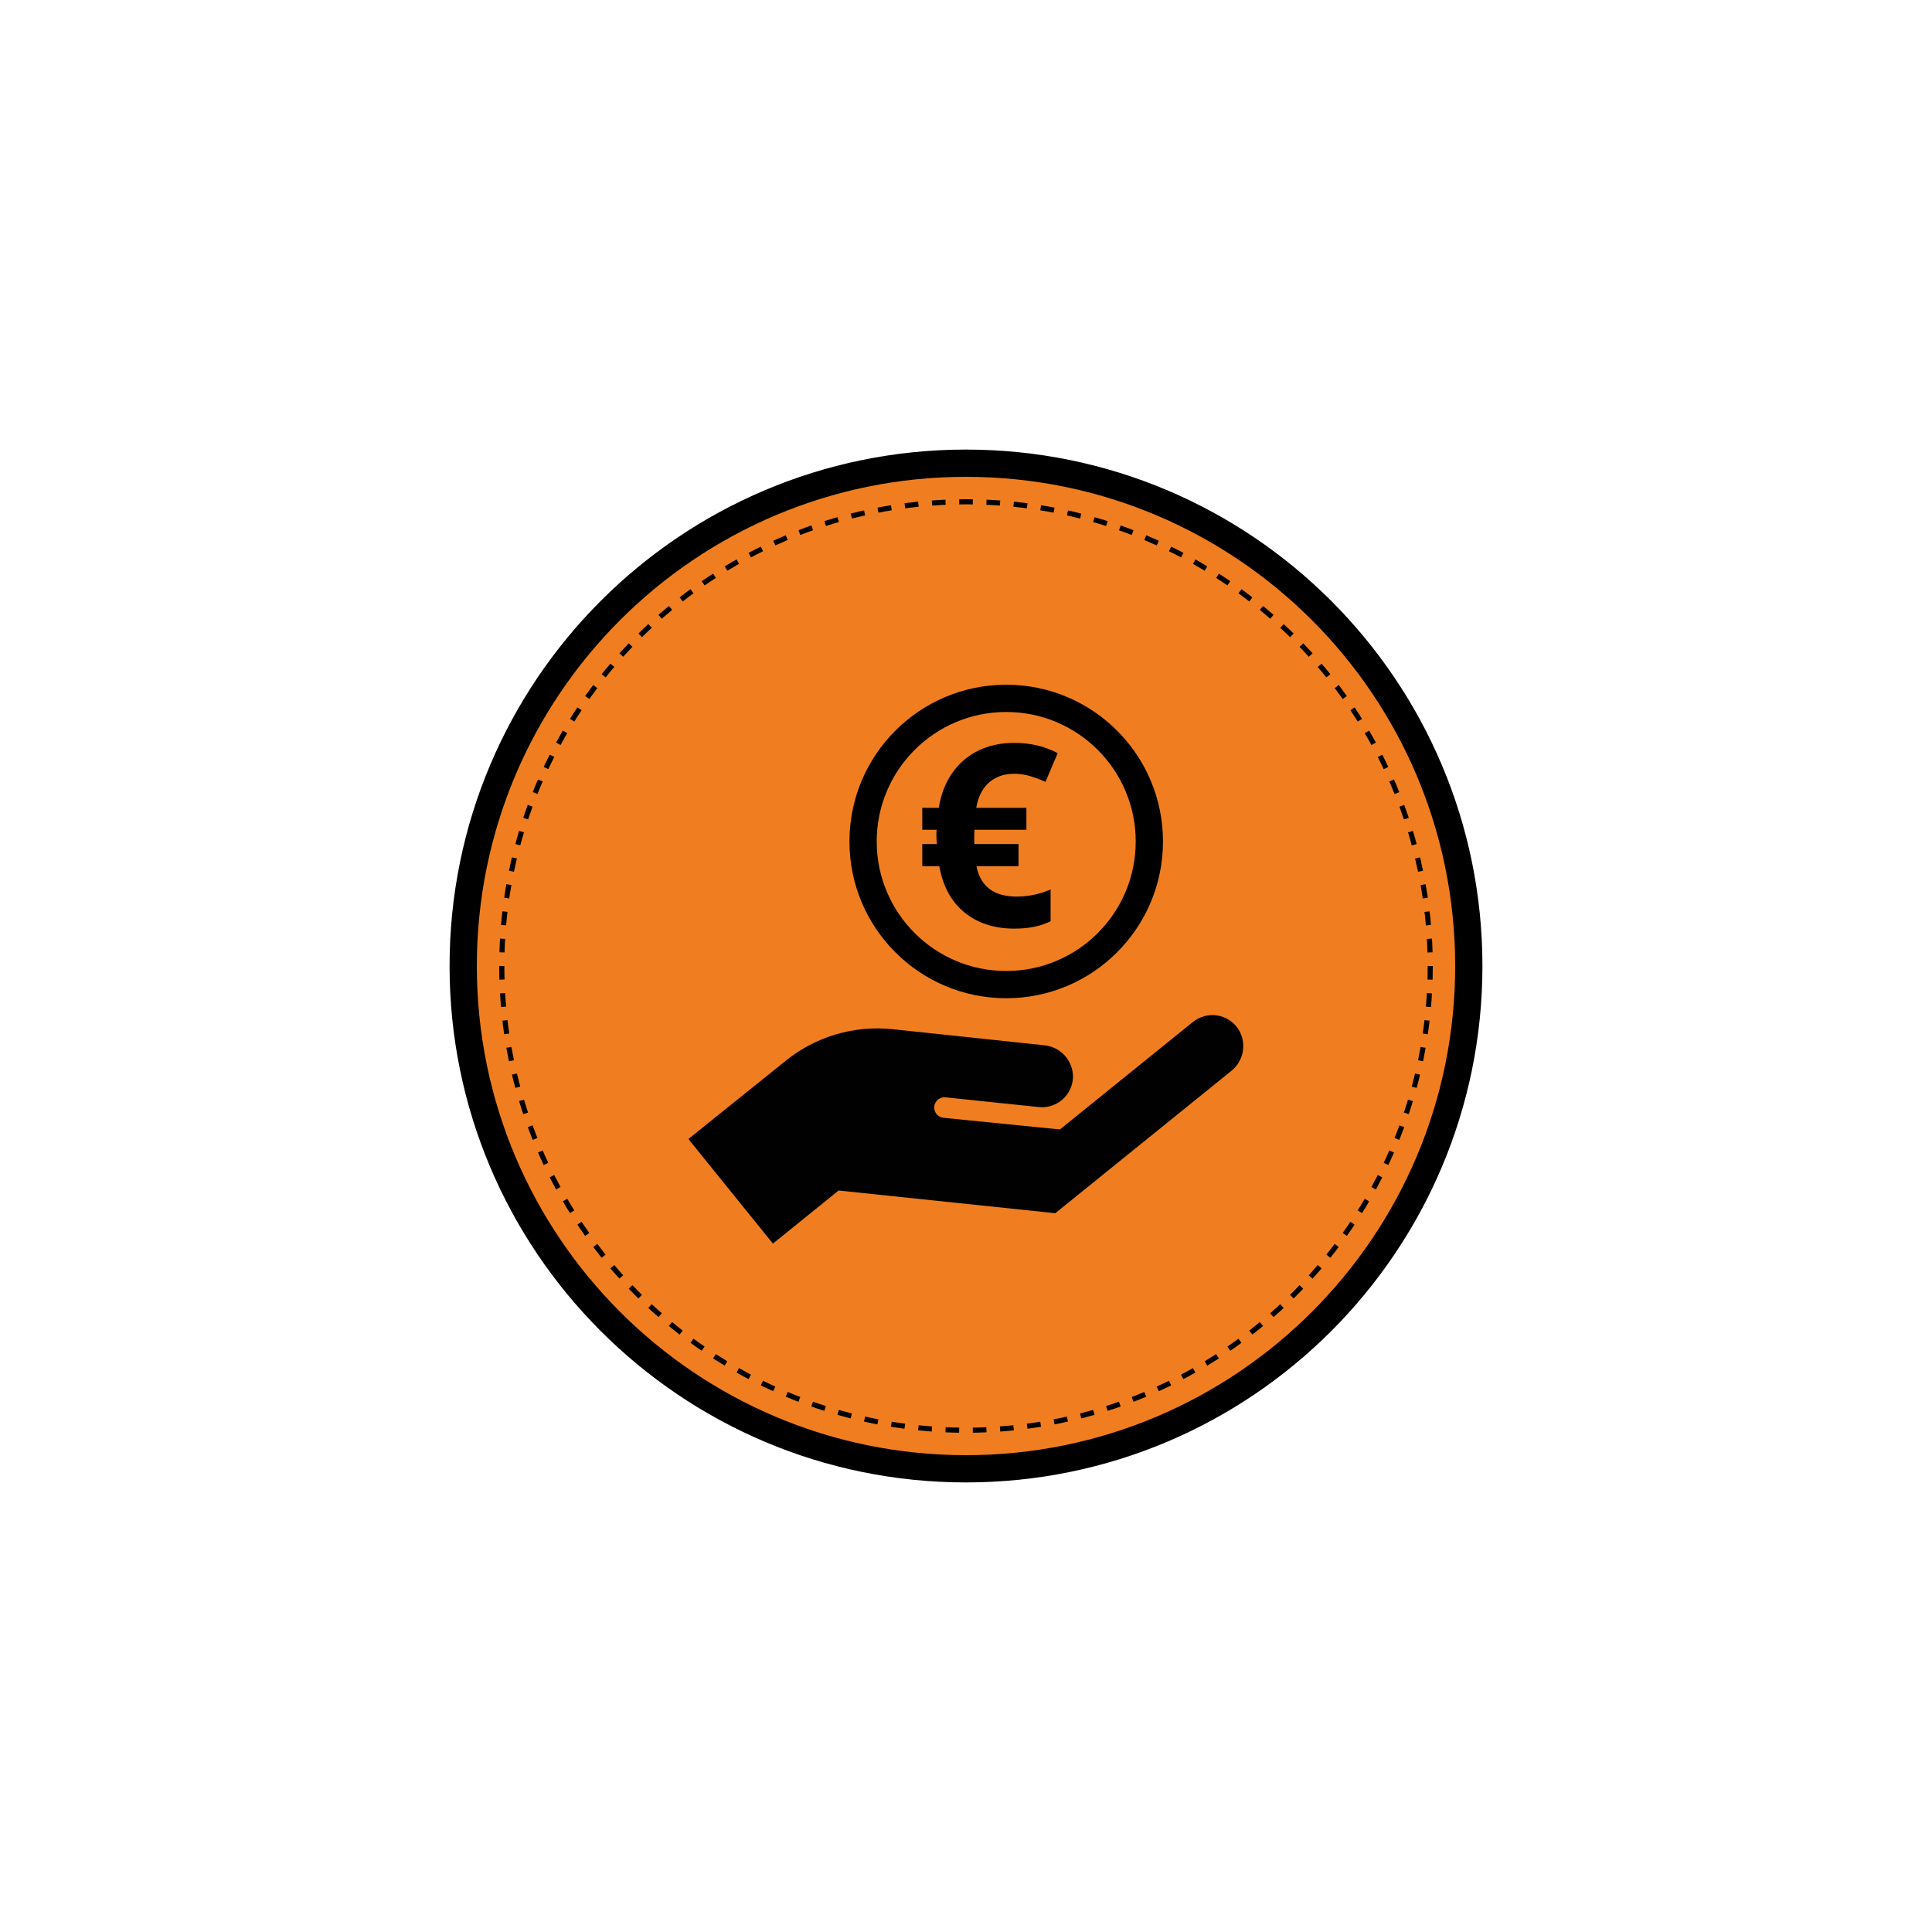
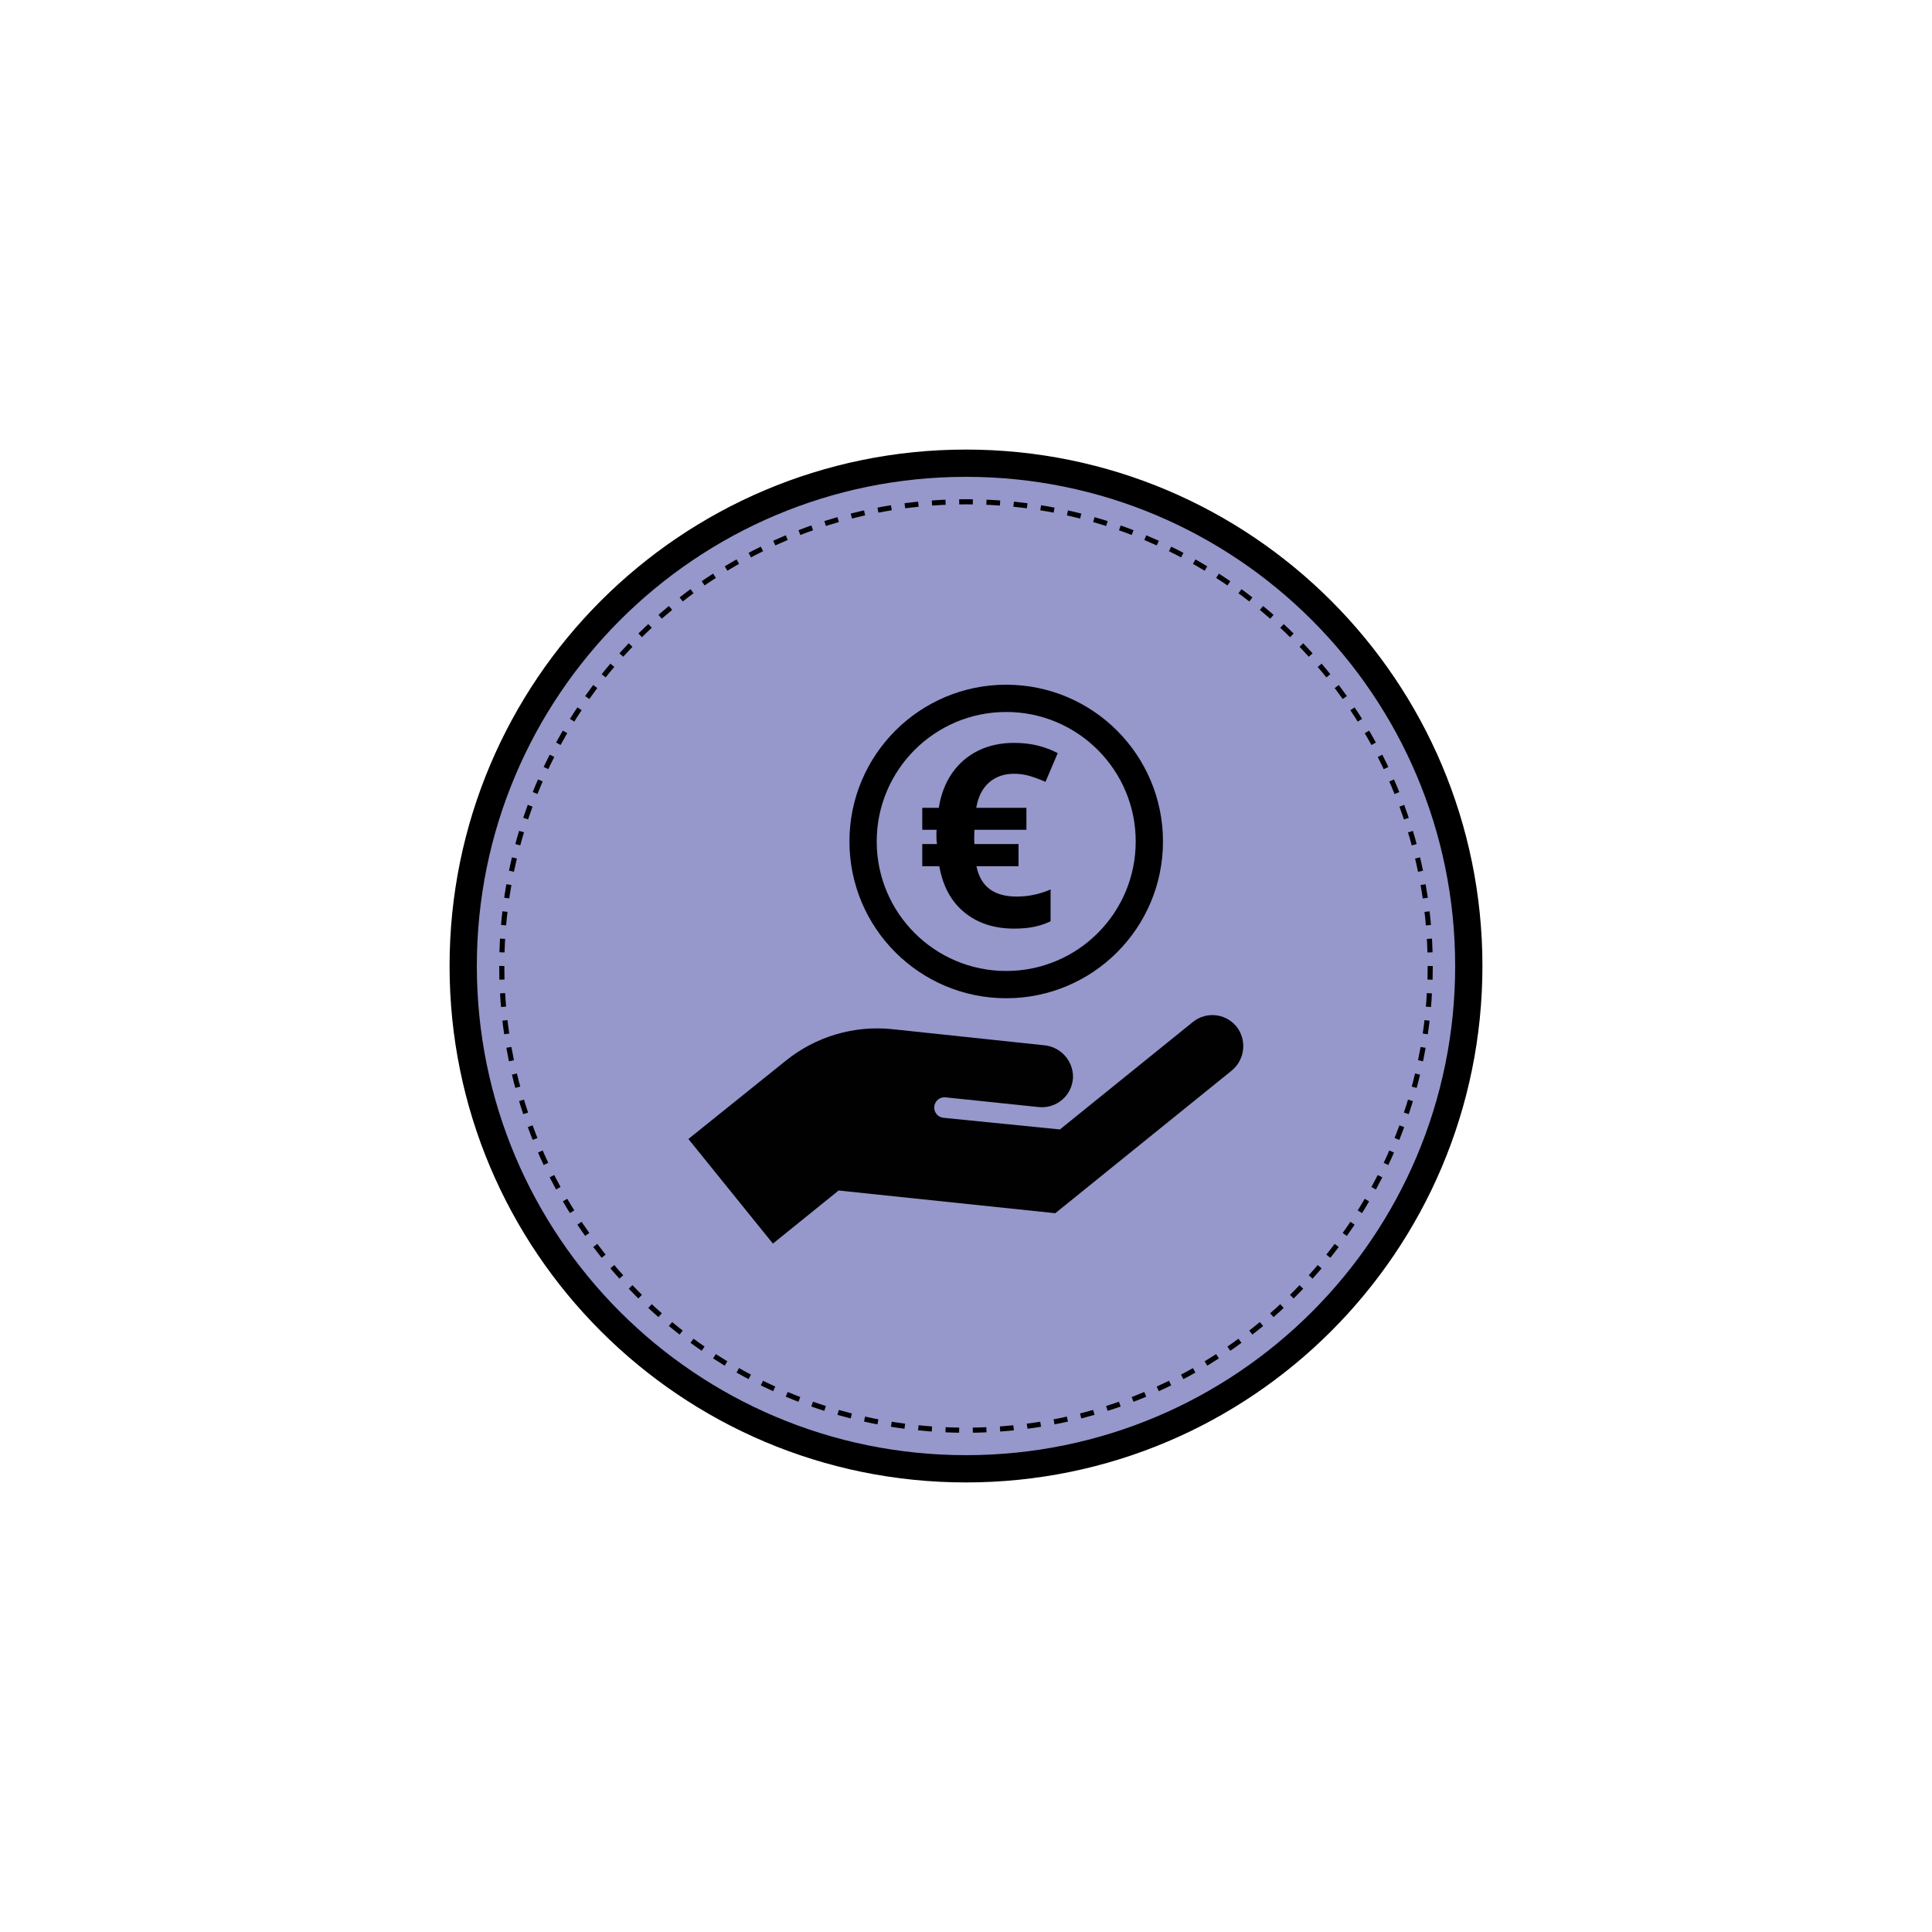
<svg xmlns="http://www.w3.org/2000/svg" viewBox="0 0 283.46 283.46">
-   <circle cx="141.73" cy="141.73" r="73.77" fill="#f07e20" stroke="#000" stroke-miterlimit="10" stroke-width="4" />
+   <circle cx="141.73" cy="141.73" r="73.77" fill="#9697cb" stroke="#000" stroke-miterlimit="10" stroke-width="4" />
  <circle cx="141.73" cy="141.73" r="68.11" fill="none" stroke="#000" stroke-miterlimit="10" stroke-width="0.75" stroke-dasharray="2" />
-   <circle cx="147.63" cy="123.46" r="21" fill="#f07e20" stroke="#000" stroke-miterlimit="10" stroke-width="4" />
+   <circle cx="147.63" cy="123.46" r="21" fill="#9697cb" stroke="#000" stroke-miterlimit="10" stroke-width="4" />
  <text transform="translate(134.11 135.87)" font-size="37.37" font-family="AkkuratPro-Bold, Akkurat Pro" font-weight="700">€</text>
  <path d="M130.93,151a21.33,21.33,0,0,0-15.63,4.62L101,167.11l12.4,15.35,9.64-7.79L154.83,178l25.83-20.88a4.65,4.65,0,0,0,1-6.17,4.55,4.55,0,0,0-6.65-1l-19.5,15.76L138.42,164a1.5,1.5,0,0,1,.31-3l13.7,1.43a4.56,4.56,0,0,0,5-4.35,4.66,4.66,0,0,0-4.23-4.72Z" fill="#010101" />
</svg>
